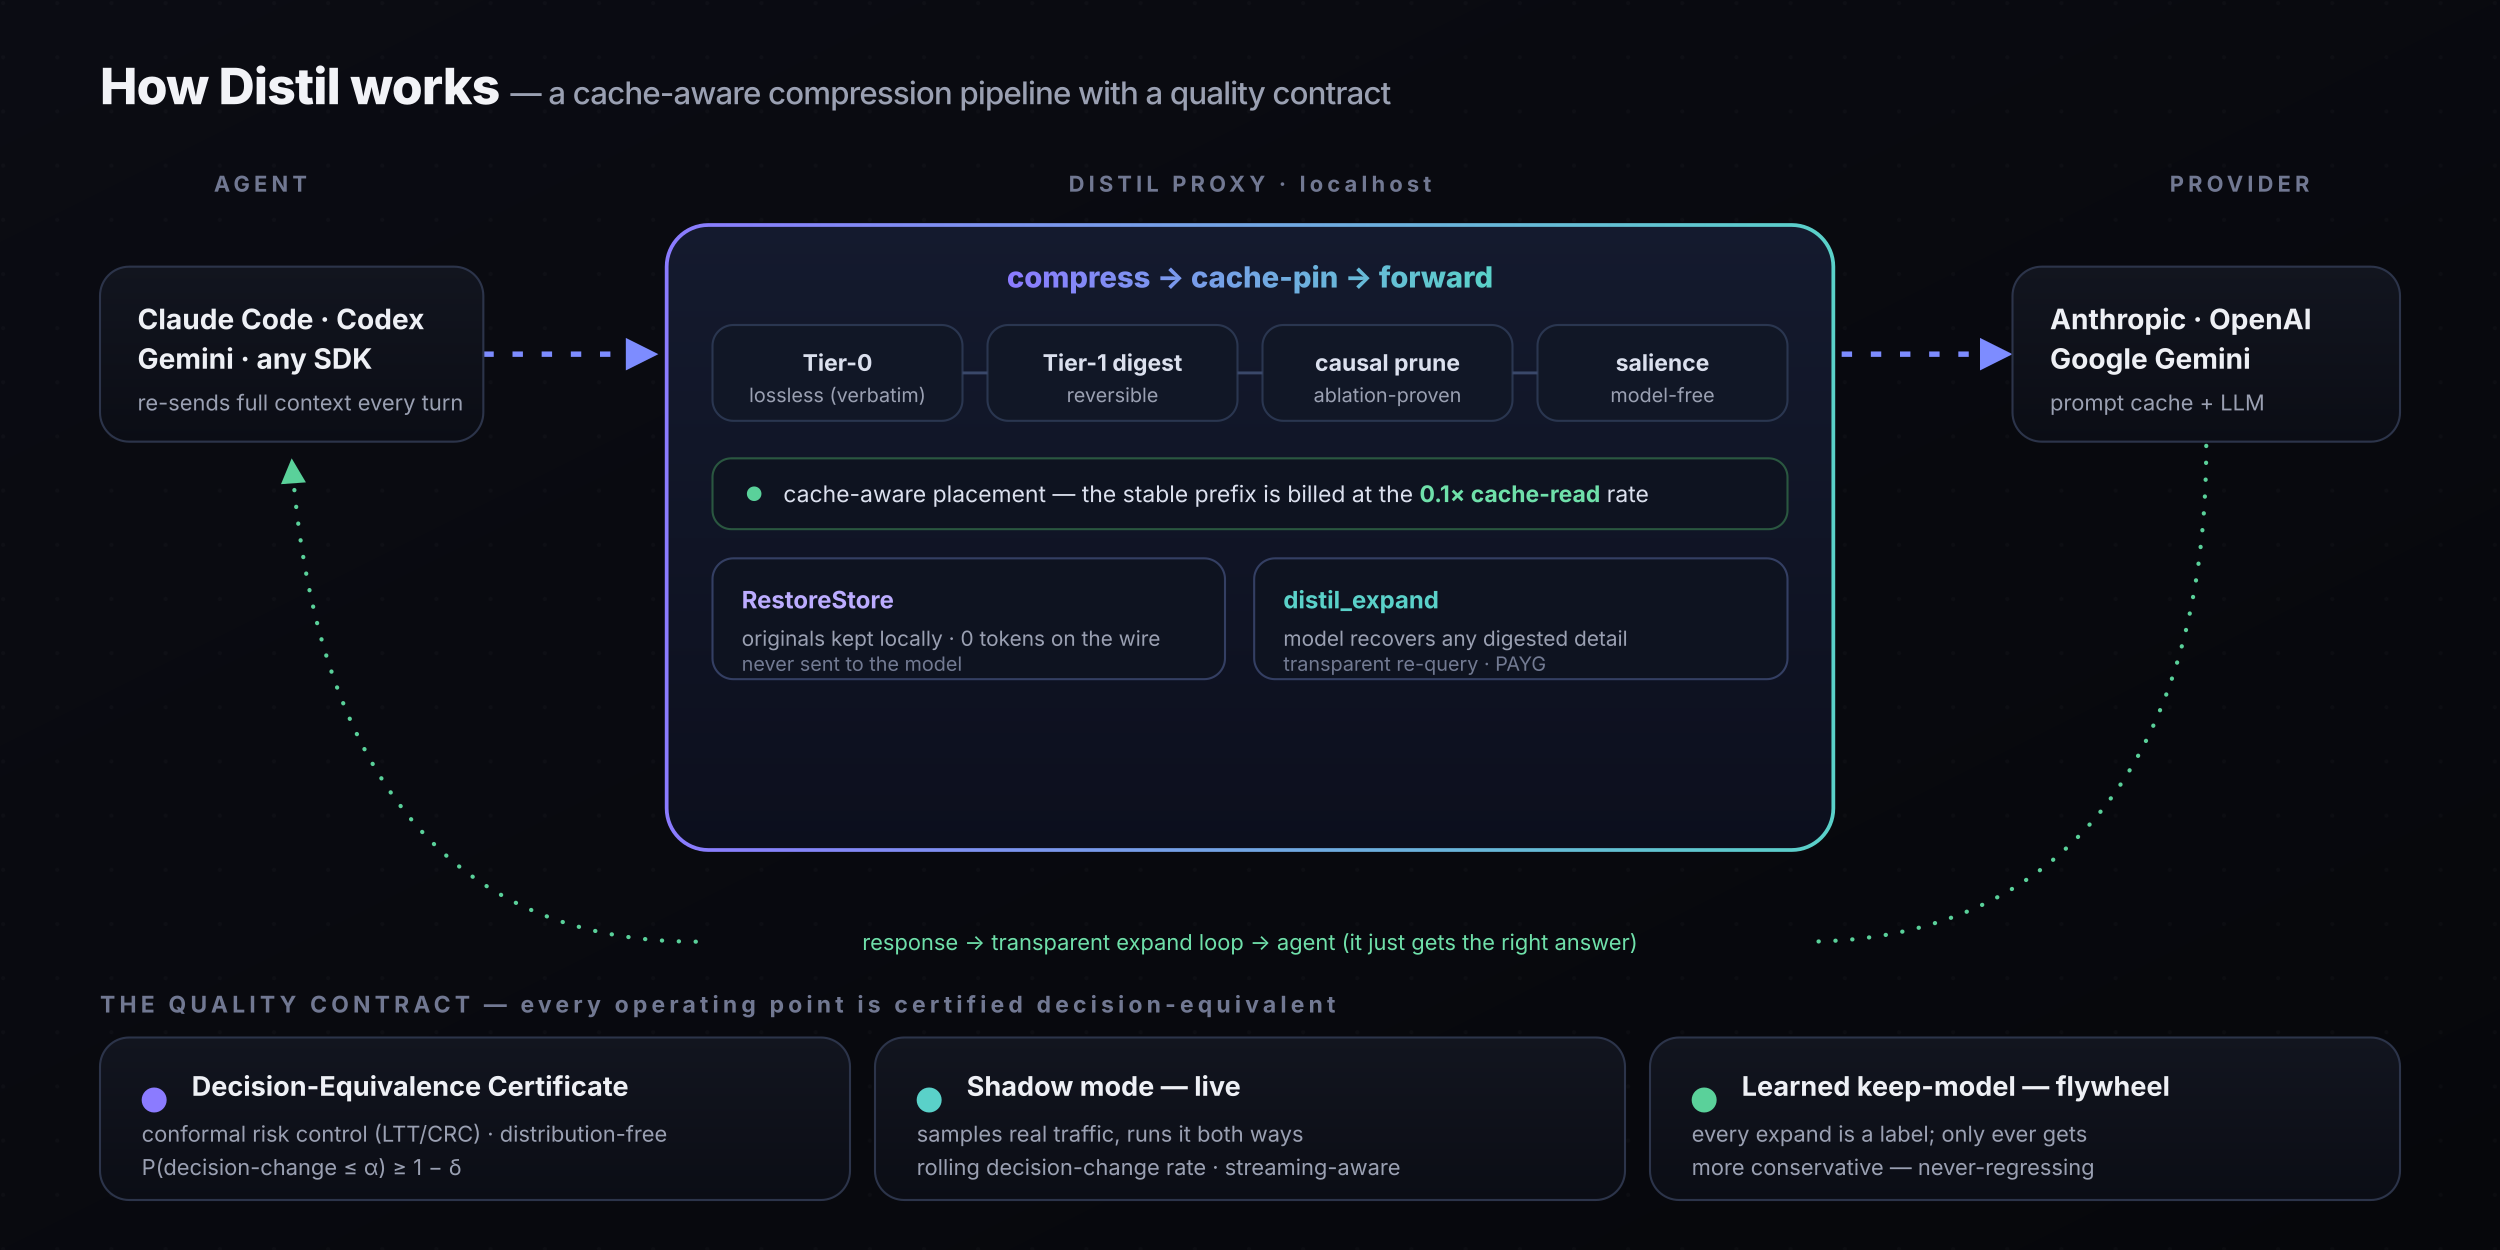
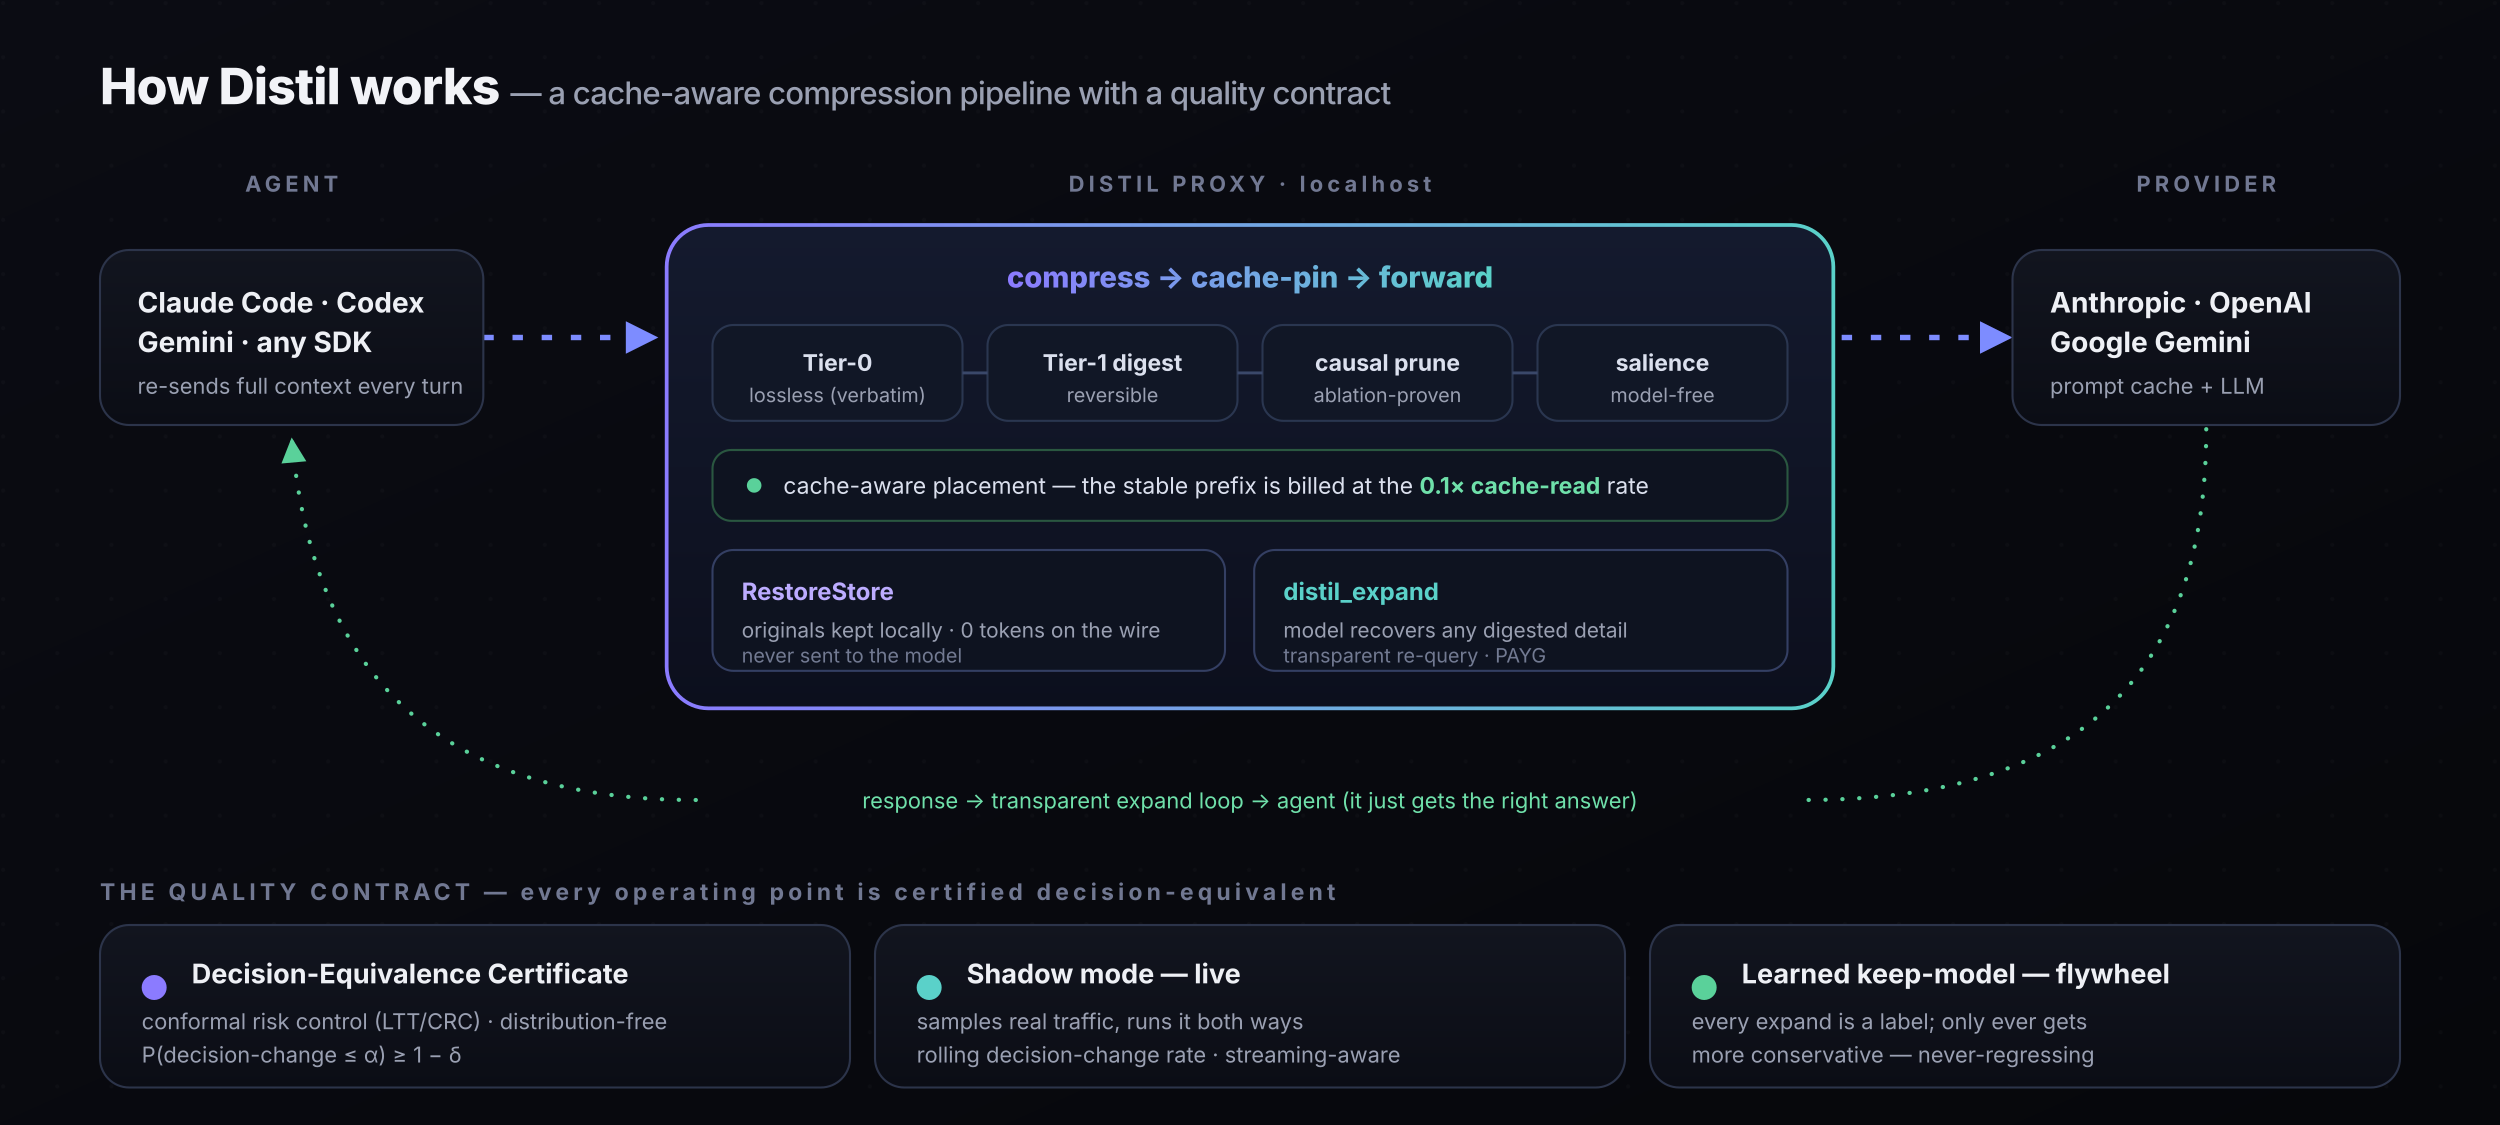
- <svg xmlns="http://www.w3.org/2000/svg" width="1200" height="600" viewBox="0 0 1200 600" font-family="Inter,ui-sans-serif,Segoe UI,Roboto,sans-serif" role="img" aria-label="Distil architecture: agent to cache-aware compression pipeline to upstream LLM, with the recovery loop and the decision-equivalence quality contract">
+ <svg xmlns="http://www.w3.org/2000/svg" width="1200" height="540" viewBox="0 0 1200 540" font-family="Inter,ui-sans-serif,Segoe UI,Roboto,sans-serif" role="img" aria-label="Distil architecture: agent to cache-aware compression pipeline to upstream LLM, with the recovery loop and the decision-equivalence quality contract">
  <defs>
    <linearGradient id="abg" x1="0" y1="0" x2="1" y2="1">
      <stop offset="0" stop-color="#0b0c13" />
      <stop offset="1" stop-color="#06070b" />
    </linearGradient>
    <linearGradient id="ag" x1="0" y1="0" x2="1" y2="0">
      <stop offset="0" stop-color="#8b7bff" />
      <stop offset="1" stop-color="#5ad1c9" />
    </linearGradient>
    <linearGradient id="acard" x1="0" y1="0" x2="0" y2="1">
      <stop offset="0" stop-color="#12151f" />
      <stop offset="1" stop-color="#0b0d15" />
    </linearGradient>
    <linearGradient id="ahero" x1="0" y1="0" x2="0" y2="1">
      <stop offset="0" stop-color="#141a2e" />
      <stop offset="1" stop-color="#0c0f1d" />
    </linearGradient>
    <pattern id="adots2" width="26" height="26" patternUnits="userSpaceOnUse">
      <circle cx="1.5" cy="1.5" r="1" fill="#ffffff" opacity="0.02" />
    </pattern>
    <marker id="aar" markerWidth="9" markerHeight="9" refX="6" refY="3" orient="auto">
      <path d="M0,0 L6,3 L0,6 Z" fill="#7d8cff" />
    </marker>
    <marker id="aarb" markerWidth="9" markerHeight="9" refX="6" refY="3" orient="auto">
      <path d="M0,0 L6,3 L0,6 Z" fill="#5ad19a" />
    </marker>
  </defs>
-   <rect width="1200" height="600" fill="url(#abg)" />
-   <rect width="1200" height="600" fill="url(#adots2)" />
+   <rect width="1200" height="540" fill="url(#abg)" />
+   <rect width="1200" height="540" fill="url(#adots2)" />
  <text x="48" y="50" font-size="24" font-weight="800" letter-spacing="-0.4" fill="#f2f3f7">How Distil works <tspan fill="#9aa0b2" font-weight="500" font-size="15">— a cache-aware compression pipeline with a quality contract</tspan>
  </text>
-   <g font-size="10.5" letter-spacing="2" fill="#717892" font-weight="700" text-anchor="middle">
-     <text x="125" y="92" fill="#717892">AGENT</text>
+   <g font-size="10.5" letter-spacing="2" font-weight="700" text-anchor="middle">
+     <text x="140" y="92" fill="#717892">AGENT</text>
    <text x="600" y="92" fill="#717892">DISTIL PROXY · localhost</text>
-     <text x="1075" y="92" fill="#717892">PROVIDER</text>
+     <text x="1059" y="92" fill="#717892">PROVIDER</text>
  </g>
-   <line x1="232" y1="170" x2="316" y2="170" stroke="#7d8cff" stroke-width="2.6" stroke-dasharray="5 9" marker-end="url(#aar)" />
-   <line x1="884" y1="170" x2="966" y2="170" stroke="#7d8cff" stroke-width="2.6" stroke-dasharray="5 9" marker-end="url(#aar)" />
-   <g transform="translate(48,128)">
+   <line x1="232" y1="162" x2="316" y2="162" stroke="#7d8cff" stroke-width="2.6" stroke-dasharray="5 9" marker-end="url(#aar)" />
+   <line x1="884" y1="162" x2="966" y2="162" stroke="#7d8cff" stroke-width="2.6" stroke-dasharray="5 9" marker-end="url(#aar)" />
+   <g transform="translate(48,120)">
    <rect width="184" height="84" rx="14" fill="url(#acard)" stroke="#2c344a" />
    <text x="18" y="30" font-size="13.5" font-weight="700" fill="#eef0f5">Claude Code · Codex</text>
    <text x="18" y="49" font-size="13.5" font-weight="700" fill="#eef0f5">Gemini · any SDK</text>
    <text x="18" y="69" font-size="10.5" fill="#9aa0b2">re-sends full context every turn</text>
  </g>
-   <rect x="320" y="108" width="560" height="300" rx="20" fill="url(#ahero)" stroke="url(#ag)" stroke-width="1.8" />
+   <rect x="320" y="108" width="560" height="232" rx="20" fill="url(#ahero)" stroke="url(#ag)" stroke-width="1.8" />
  <text x="600" y="138" text-anchor="middle" font-size="14" font-weight="800" fill="url(#ag)">compress → cache-pin → forward</text>
  <g font-size="11" text-anchor="middle">
    <g>
      <rect x="342" y="156" width="120" height="46" rx="10" fill="#111726" stroke="#2a3650" />
      <text x="402" y="178" fill="#dbe0ee" font-weight="700">Tier-0</text>
      <text x="402" y="193" fill="#9aa0b2" font-size="9.5">lossless (verbatim)</text>
    </g>
    <g>
      <rect x="474" y="156" width="120" height="46" rx="10" fill="#111726" stroke="#2a3650" />
      <text x="534" y="178" fill="#dbe0ee" font-weight="700">Tier-1 digest</text>
      <text x="534" y="193" fill="#9aa0b2" font-size="9.5">reversible</text>
    </g>
    <g>
      <rect x="606" y="156" width="120" height="46" rx="10" fill="#111726" stroke="#2a3650" />
      <text x="666" y="178" fill="#dbe0ee" font-weight="700">causal prune</text>
      <text x="666" y="193" fill="#9aa0b2" font-size="9.5">ablation-proven</text>
    </g>
    <g>
      <rect x="738" y="156" width="120" height="46" rx="10" fill="#111726" stroke="#2a3650" />
      <text x="798" y="178" fill="#dbe0ee" font-weight="700">salience</text>
      <text x="798" y="193" fill="#9aa0b2" font-size="9.5">model-free</text>
    </g>
  </g>
  <g stroke="#3a486a" stroke-width="1.4" fill="none">
    <path d="M462,179 L474,179" />
    <path d="M594,179 L606,179" />
    <path d="M726,179 L738,179" />
  </g>
-   <rect x="342" y="220" width="516" height="34" rx="9" fill="#0e1320" stroke="#2a5740" />
-   <circle cx="362" cy="237" r="3.5" fill="#5ad19a" />
-   <text x="376" y="241" font-size="11" fill="#dbe0ee">cache-aware placement — the stable prefix is billed at the <tspan fill="#6fe0aa" font-weight="700">0.1× cache-read</tspan> rate</text>
-   <g transform="translate(342,268)">
+   <rect x="342" y="216" width="516" height="34" rx="9" fill="#0e1320" stroke="#2a5740" />
+   <circle cx="362" cy="233" r="3.5" fill="#5ad19a" />
+   <text x="376" y="237" font-size="11" fill="#dbe0ee">cache-aware placement — the stable prefix is billed at the <tspan fill="#6fe0aa" font-weight="700">0.1× cache-read</tspan> rate</text>
+   <g transform="translate(342,264)">
    <rect width="246" height="58" rx="10" fill="#0e1320" stroke="#343f63" />
    <text x="14" y="24" font-size="11.5" font-weight="700" fill="#bcacff">RestoreStore</text>
    <text x="14" y="42" font-size="10" fill="#9aa0b2">originals kept locally · 0 tokens on the wire</text>
    <text x="14" y="54" font-size="9.5" fill="#727a92">never sent to the model</text>
  </g>
-   <g transform="translate(602,268)">
+   <g transform="translate(602,264)">
    <rect width="256" height="58" rx="10" fill="#0e1320" stroke="#343f63" />
    <text x="14" y="24" font-size="11.5" font-weight="700" fill="#5ad1c9">distil_expand</text>
    <text x="14" y="42" font-size="10" fill="#9aa0b2">model recovers any digested detail</text>
    <text x="14" y="54" font-size="9.5" fill="#727a92">transparent re-query · PAYG</text>
  </g>
-   <g transform="translate(966,128)">
+   <g transform="translate(966,120)">
    <rect width="186" height="84" rx="14" fill="url(#acard)" stroke="#2c344a" />
    <text x="18" y="30" font-size="13.5" font-weight="700" fill="#eef0f5">Anthropic · OpenAI</text>
    <text x="18" y="49" font-size="13.5" font-weight="700" fill="#eef0f5">Google Gemini</text>
    <text x="18" y="69" font-size="10.5" fill="#9aa0b2">prompt cache + LLM</text>
  </g>
-   <path d="M1059,214 C1059,360 992,452 866,452" fill="none" stroke="#5ad19a" stroke-width="2" stroke-dasharray="0.1 8" stroke-linecap="round" />
-   <path d="M334,452 C208,452 150,360 140,220" fill="none" stroke="#5ad19a" stroke-width="2" stroke-dasharray="0.1 8" stroke-linecap="round" marker-end="url(#aarb)" />
-   <text x="600" y="456" text-anchor="middle" font-size="10.5" fill="#6fe0aa">response → transparent expand loop → agent (it just gets the right answer)</text>
-   <text x="48" y="486" font-size="11" letter-spacing="2" font-weight="700" fill="#717892">THE QUALITY CONTRACT — every operating point is certified decision-equivalent</text>
-   <g transform="translate(48,498)">
+   <path d="M1059,206 C1059,330 992,384 866,384" fill="none" stroke="#5ad19a" stroke-width="2" stroke-dasharray="0.1 8" stroke-linecap="round" />
+   <path d="M334,384 C208,384 150,322 140,210" fill="none" stroke="#5ad19a" stroke-width="2" stroke-dasharray="0.1 8" stroke-linecap="round" marker-end="url(#aarb)" />
+   <text x="600" y="388" text-anchor="middle" font-size="10.5" fill="#6fe0aa">response → transparent expand loop → agent (it just gets the right answer)</text>
+   <text x="48" y="432" font-size="11" letter-spacing="2" font-weight="700" fill="#717892">THE QUALITY CONTRACT — every operating point is certified decision-equivalent</text>
+   <g transform="translate(48,444)">
    <rect width="360" height="78" rx="14" fill="url(#acard)" stroke="#2c344a" />
    <circle cx="26" cy="30" r="6" fill="#8b7bff" />
    <text x="44" y="28" font-size="13" font-weight="700" fill="#eef0f5">Decision-Equivalence Certificate</text>
    <text x="20" y="50" font-size="10.5" fill="#9aa0b2">conformal risk control (LTT/CRC) · distribution-free</text>
    <text x="20" y="66" font-size="10.5" fill="#9aa0b2">P(decision-change ≤ α) ≥ 1 − δ</text>
  </g>
-   <g transform="translate(420,498)">
+   <g transform="translate(420,444)">
    <rect width="360" height="78" rx="14" fill="url(#acard)" stroke="#2c344a" />
    <circle cx="26" cy="30" r="6" fill="#5ad1c9" />
    <text x="44" y="28" font-size="13" font-weight="700" fill="#eef0f5">Shadow mode — live</text>
    <text x="20" y="50" font-size="10.5" fill="#9aa0b2">samples real traffic, runs it both ways</text>
    <text x="20" y="66" font-size="10.5" fill="#9aa0b2">rolling decision-change rate · streaming-aware</text>
  </g>
-   <g transform="translate(792,498)">
+   <g transform="translate(792,444)">
    <rect width="360" height="78" rx="14" fill="url(#acard)" stroke="#2c344a" />
    <circle cx="26" cy="30" r="6" fill="#5ad19a" />
    <text x="44" y="28" font-size="13" font-weight="700" fill="#eef0f5">Learned keep-model — flywheel</text>
    <text x="20" y="50" font-size="10.5" fill="#9aa0b2">every expand is a label; only ever gets</text>
    <text x="20" y="66" font-size="10.5" fill="#9aa0b2">more conservative — never-regressing</text>
  </g>
</svg>
